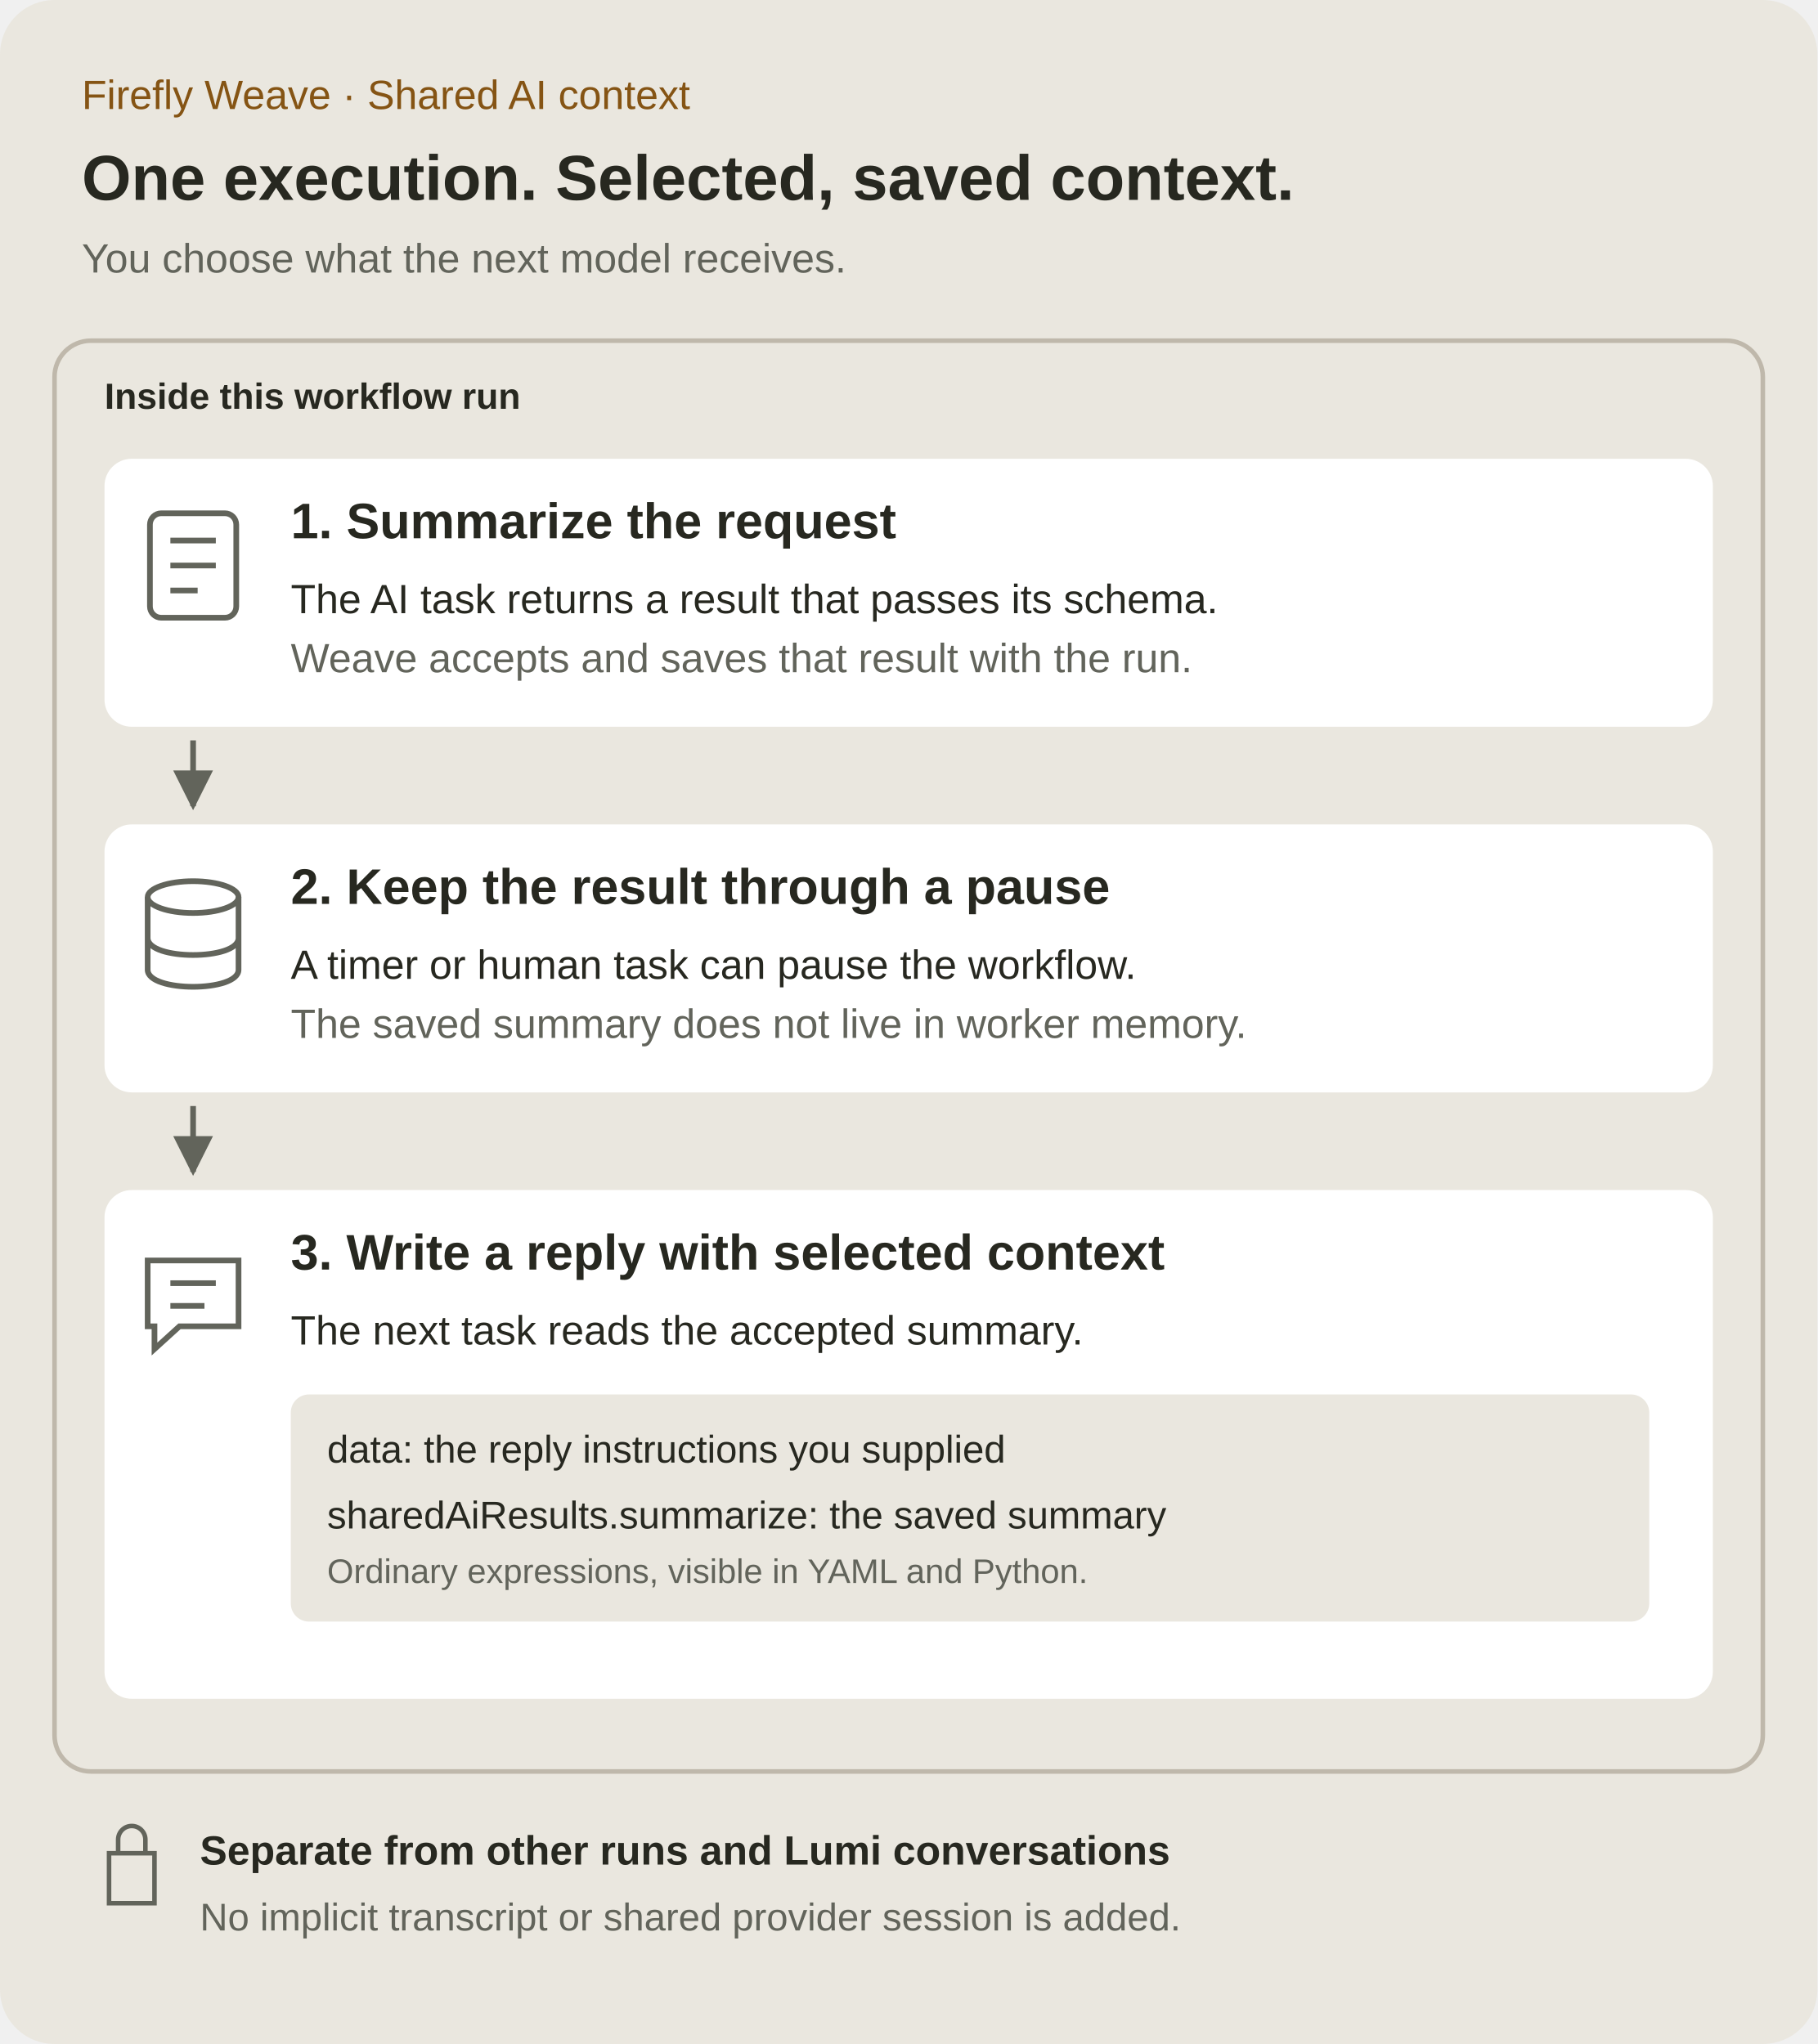
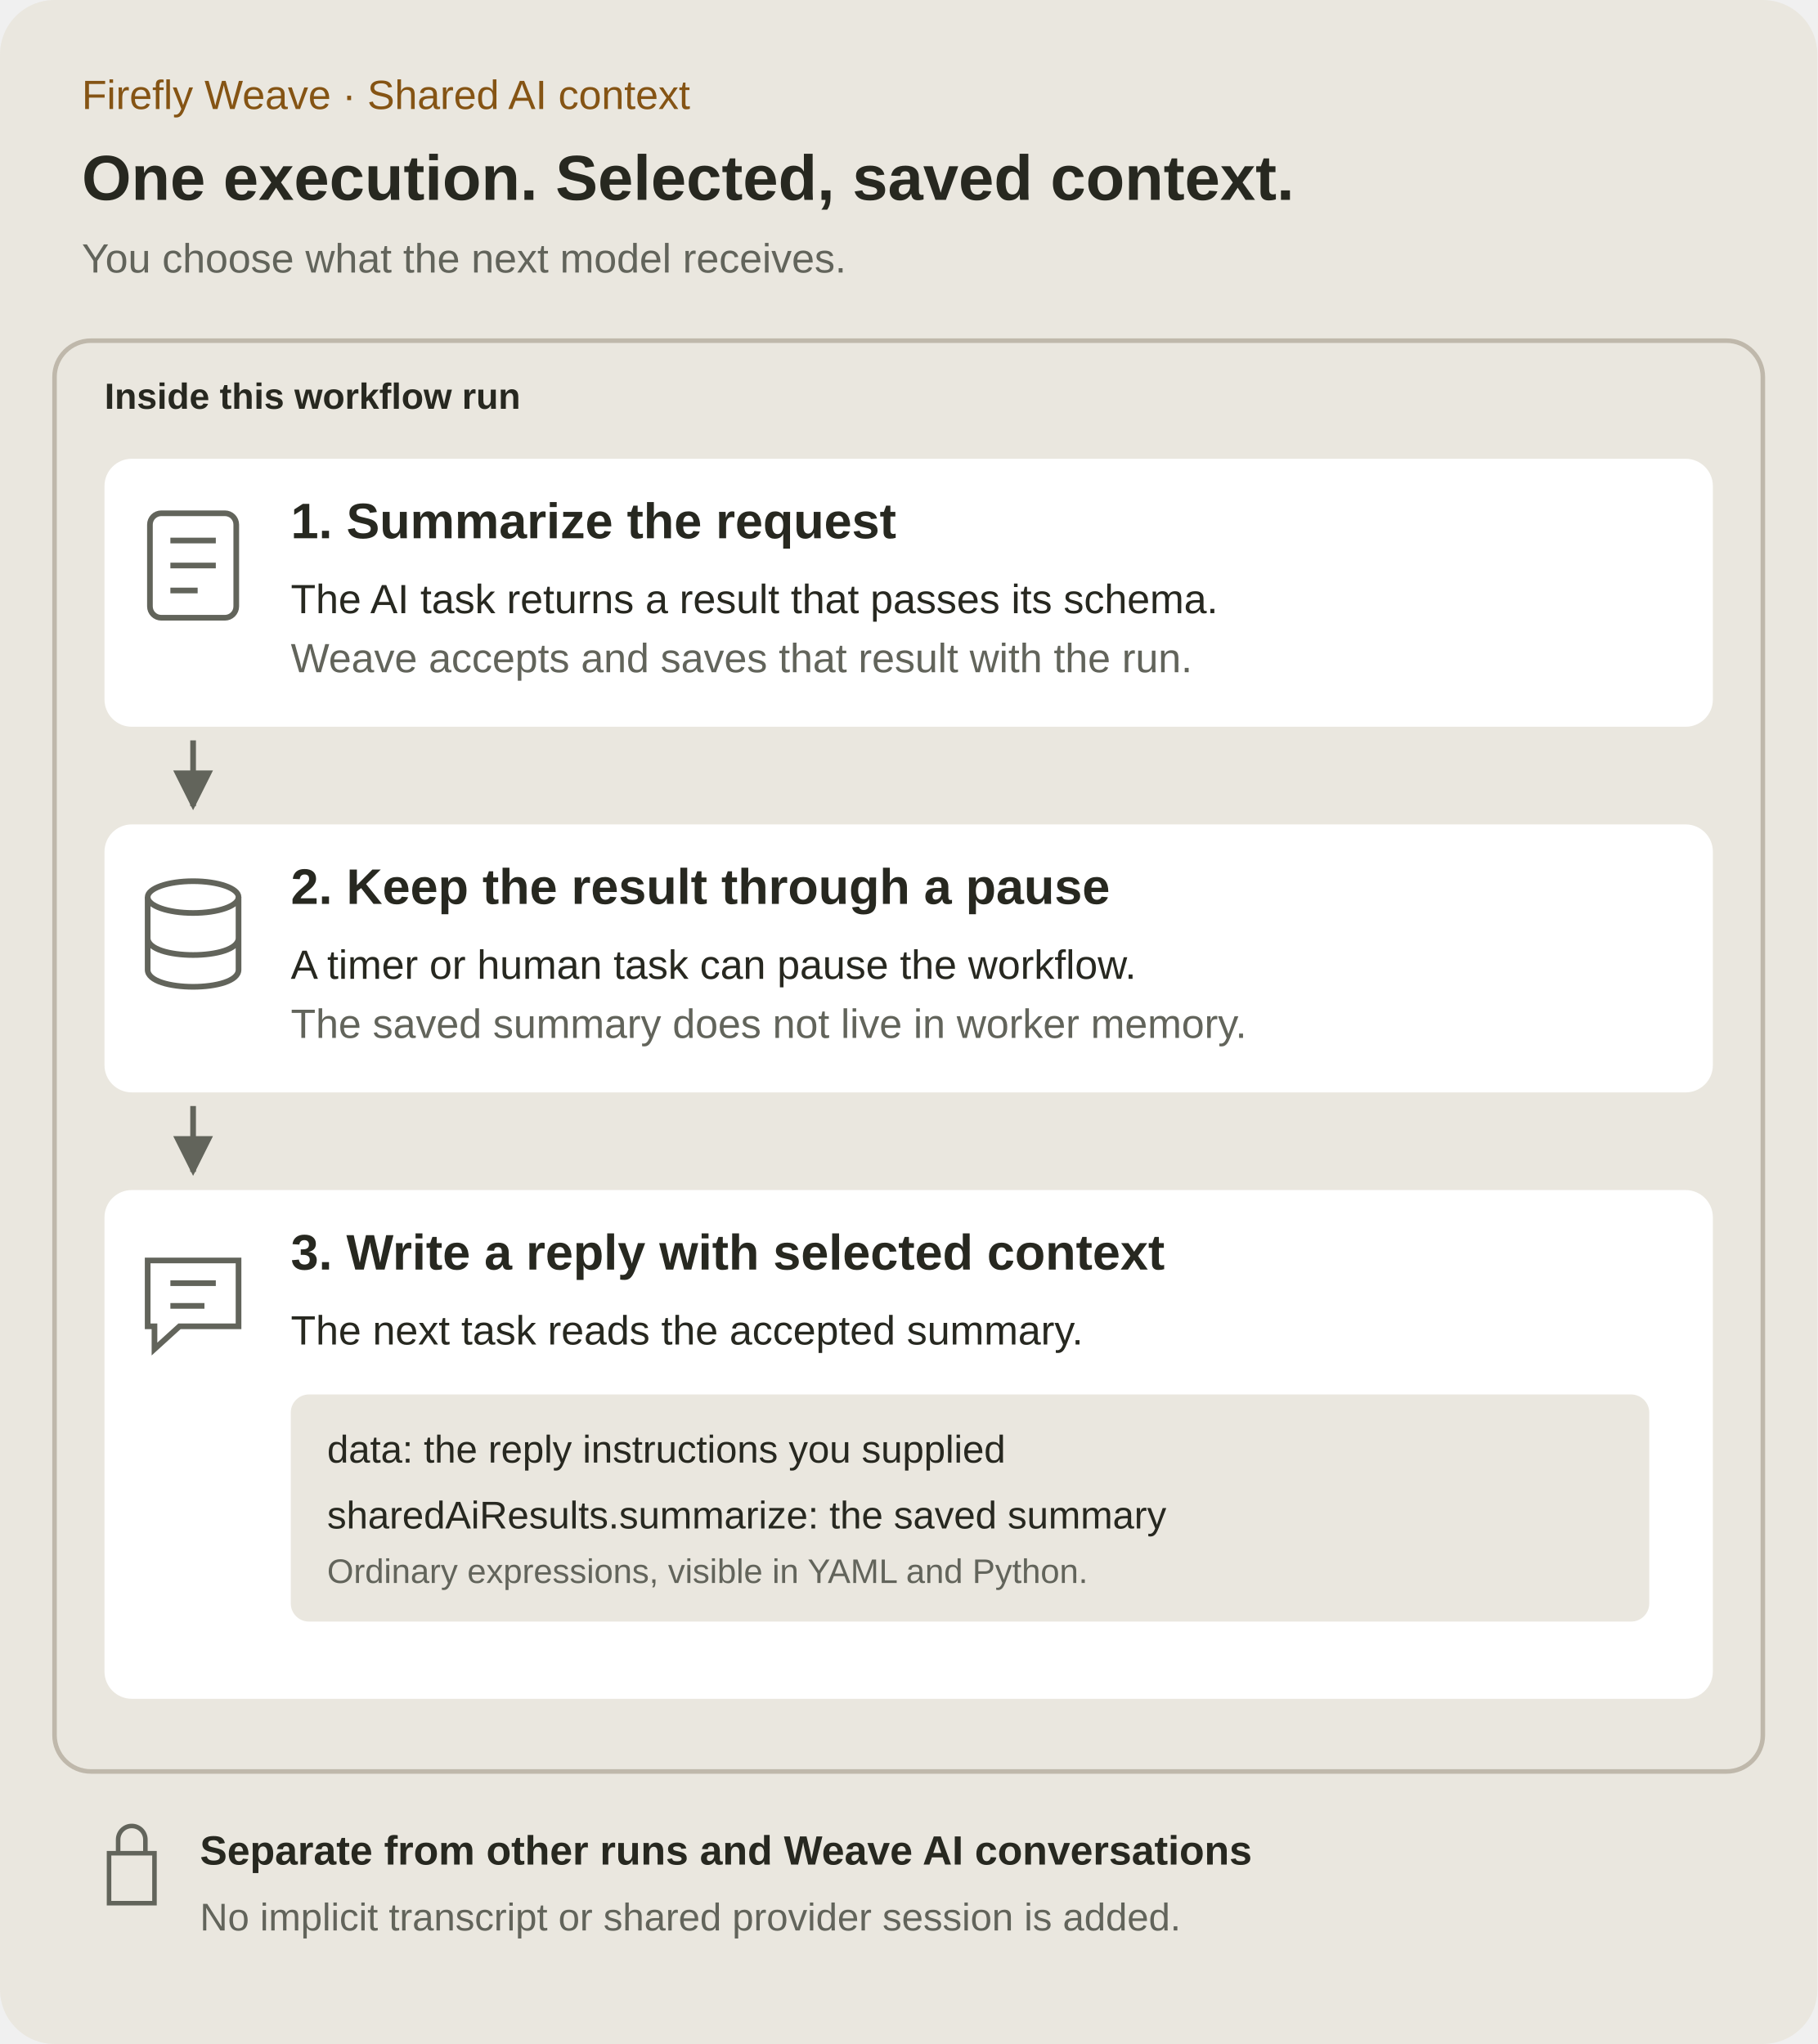
<svg xmlns="http://www.w3.org/2000/svg" viewBox="0 0 800 900" role="img" aria-labelledby="title description">
  <defs>
    <marker id="arrow" viewBox="0 0 10 10" refX="9" refY="5" markerWidth="7" markerHeight="7" orient="auto">
      <path d="M0 0L10 5L0 10Z" fill="#62645B" />
    </marker>
  </defs>
  <rect width="800" height="900" rx="24" fill="#EAE7DF" />
  <g font-family="Arial,Helvetica,sans-serif" fill="#272820">
    <text x="36" y="48" font-size="18" fill="#855414">Firefly Weave · Shared AI context</text>
    <text x="36" y="88" font-size="28" font-weight="700">One execution. Selected, saved context.</text>
    <text x="36" y="120" font-size="18" fill="#62645B">You choose what the next model receives.</text>
    <rect x="24" y="150" width="752" height="630" rx="16" fill="none" stroke="#BFB8AB" stroke-width="2" />
    <text x="46" y="180" font-size="16" font-weight="600">Inside this workflow run</text>
    <rect x="46" y="202" width="708" height="118" rx="12" fill="white" />
    <g transform="translate(66 226)" stroke="#62645B" stroke-width="2.5" fill="none">
      <rect width="38" height="46" rx="5" />
      <path d="M9 12h20M9 23h20M9 34h12" />
    </g>
    <text x="128" y="237" font-size="22" font-weight="700">1. Summarize the request</text>
    <text x="128" y="270" font-size="18">The AI task returns a result that passes its schema.</text>
    <text x="128" y="296" font-size="18" fill="#62645B">Weave accepts and saves that result with the run.</text>
    <path d="M85 326v29" stroke="#62645B" stroke-width="2.5" marker-end="url(#arrow)" />
    <rect x="46" y="363" width="708" height="118" rx="12" fill="white" />
    <g transform="translate(65 389)" stroke="#62645B" stroke-width="2.5" fill="none">
      <ellipse cx="20" cy="6" rx="20" ry="7" />
      <path d="M0 6v32c0 10 40 10 40 0V6M0 24c0 10 40 10 40 0" />
    </g>
    <text x="128" y="398" font-size="22" font-weight="700">2. Keep the result through a pause</text>
    <text x="128" y="431" font-size="18">A timer or human task can pause the workflow.</text>
    <text x="128" y="457" font-size="18" fill="#62645B">The saved summary does not live in worker memory.</text>
    <path d="M85 487v29" stroke="#62645B" stroke-width="2.5" marker-end="url(#arrow)" />
    <rect x="46" y="524" width="708" height="224" rx="12" fill="white" />
    <g transform="translate(65 550)" stroke="#62645B" stroke-width="2.5" fill="none">
      <path d="M0 5h40v29H14L3 44V34H0Z" />
      <path d="M10 15h20M10 25h15" />
    </g>
    <text x="128" y="559" font-size="22" font-weight="700">3. Write a reply with selected context</text>
    <text x="128" y="592" font-size="18">The next task reads the accepted summary.</text>
    <rect x="128" y="614" width="598" height="100" rx="8" fill="#EAE7DF" />
    <text x="144" y="644" font-size="17">data: the reply instructions you supplied</text>
    <text x="144" y="673" font-size="17">sharedAiResults.summarize: the saved summary</text>
    <text x="144" y="697" font-size="15" fill="#62645B">Ordinary expressions, visible in YAML and Python.</text>
    <path d="M48 816h20v22H48Z" fill="none" stroke="#62645B" stroke-width="2" />
    <path d="M52 816v-6a6 6 0 0 1 12 0v6" fill="none" stroke="#62645B" stroke-width="2" />
-     <text x="88" y="821" font-size="18" font-weight="600">Separate from other runs and Lumi conversations</text>
+     <text x="88" y="821" font-size="18" font-weight="600">Separate from other runs and Weave AI conversations</text>
    <text x="88" y="850" font-size="17" fill="#62645B">No implicit transcript or shared provider session is added.</text>
  </g>
</svg>
